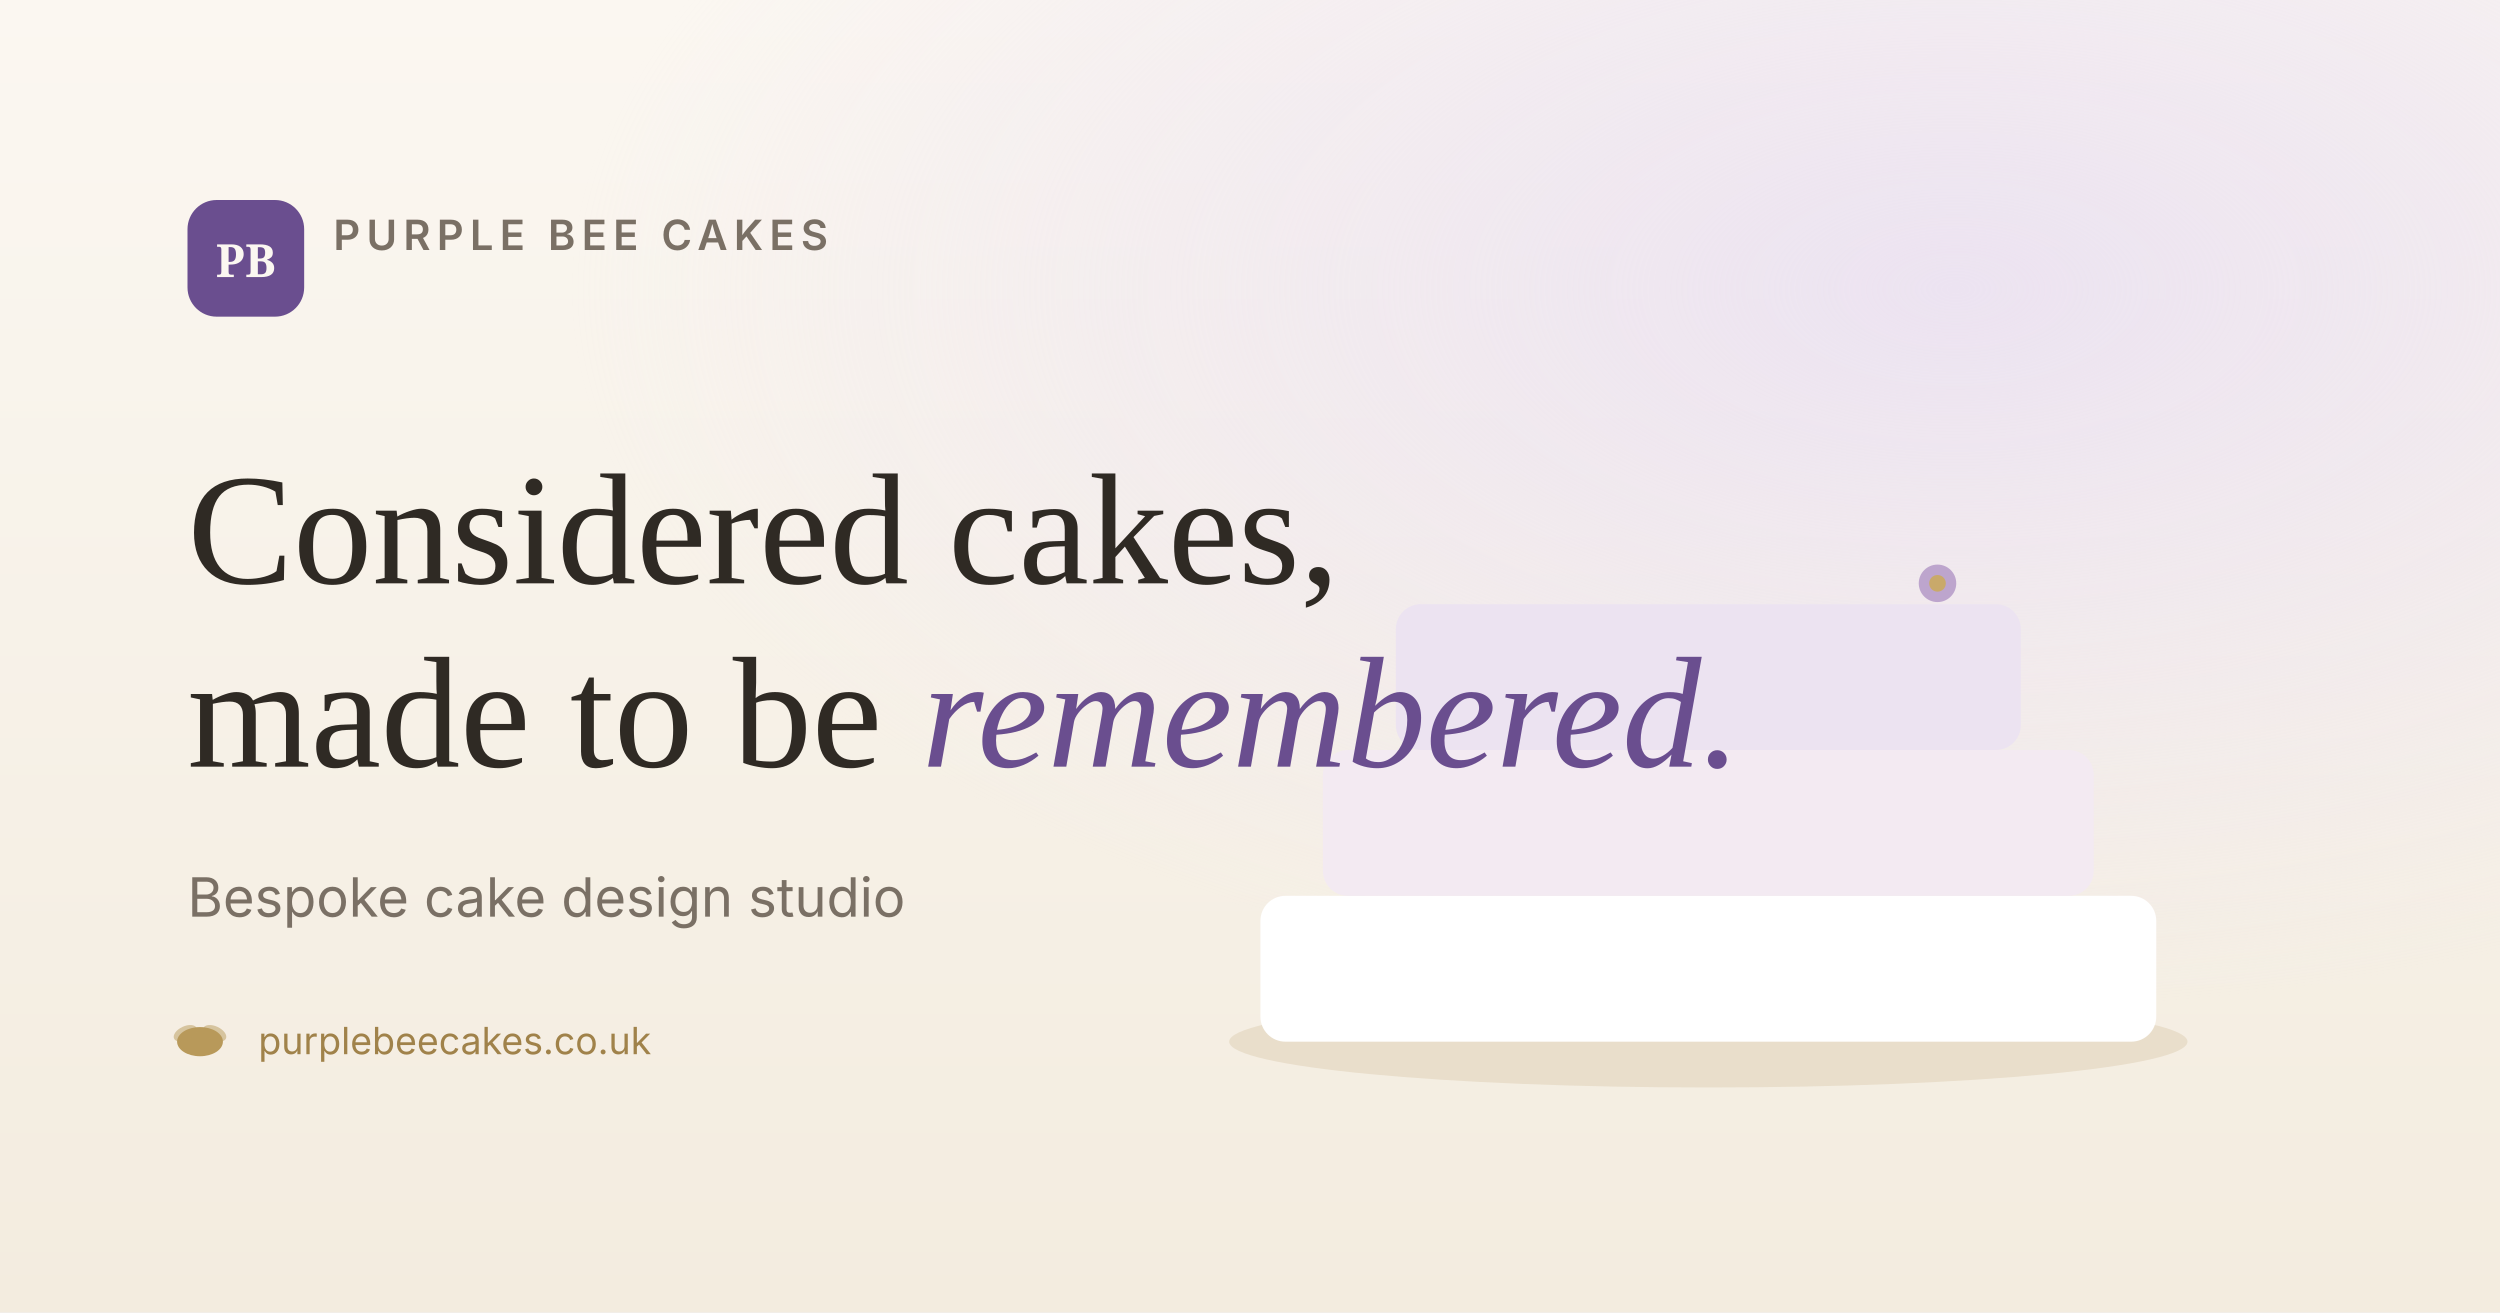
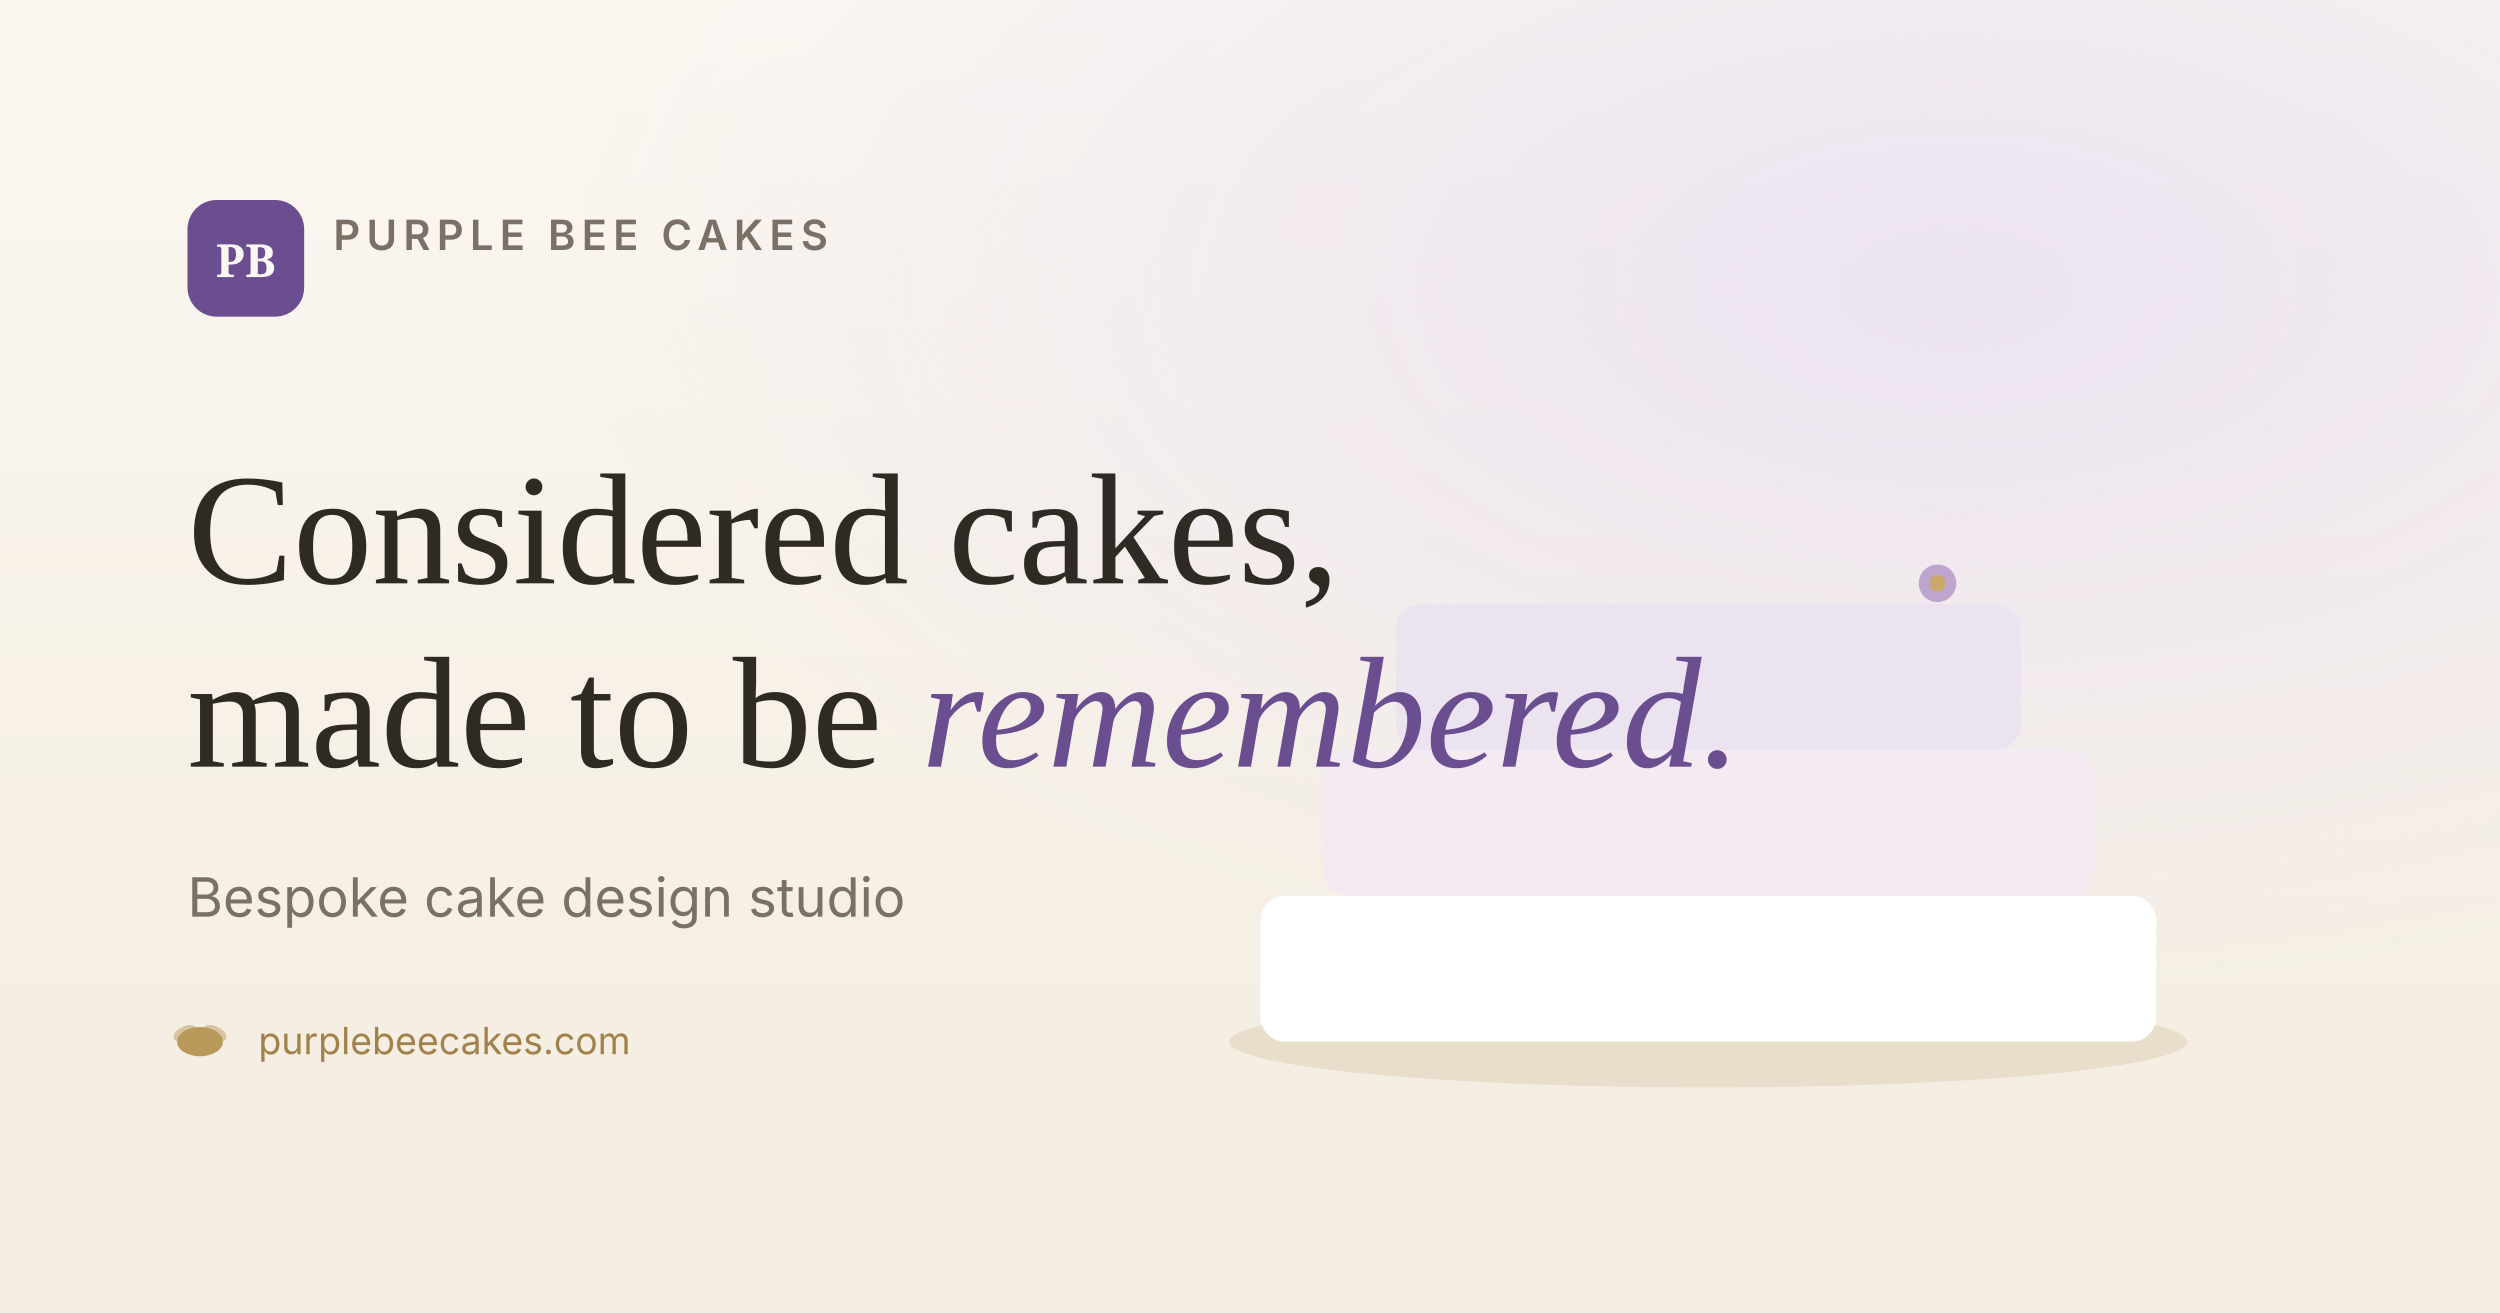
<svg xmlns="http://www.w3.org/2000/svg" viewBox="0 0 1200 630" role="img" aria-label="Purple Bee Cakes — bespoke cake design studio">
  <defs>
    <linearGradient id="bg" x1="0" y1="0" x2="0" y2="1">
      <stop offset="0%" stop-color="#fbf7f1" />
      <stop offset="100%" stop-color="#f3ecdf" />
    </linearGradient>
    <radialGradient id="glow" cx="78%" cy="22%" r="55%">
      <stop offset="0%" stop-color="#ece3f1" />
      <stop offset="100%" stop-color="#ece3f1" stop-opacity="0" />
    </radialGradient>
  </defs>
  <rect width="1200" height="630" fill="url(#bg)" />
  <rect width="1200" height="630" fill="url(#glow)" />
  <g transform="translate(820 250)">
    <ellipse cx="0" cy="250" rx="230" ry="22" fill="#e9decb" />
    <rect x="-215" y="180" width="430" height="70" rx="12" fill="#ffffff" />
    <rect x="-185" y="110" width="370" height="70" rx="12" fill="#f3eaf2" />
    <rect x="-150" y="40" width="300" height="70" rx="12" fill="#ece3f1" />
    <g transform="translate(110 30)">
      <circle r="9" fill="#bda5cd" />
      <circle r="4" fill="#c9a96a" />
    </g>
  </g>
  <g transform="translate(90 96)">
    <rect width="56" height="56" rx="14" fill="#6a4e8f" />
    <text x="28" y="37" font-family="Georgia, serif" font-size="22" font-weight="600" fill="#fbf7f1" text-anchor="middle">PB</text>
  </g>
  <text x="160" y="120" font-family="Inter, sans-serif" font-size="20" font-weight="600" letter-spacing="3" fill="#7a7065">PURPLE BEE CAKES</text>
  <text x="90" y="280" font-family="Georgia, 'Times New Roman', serif" font-size="76" font-weight="500" fill="#2f2a24">Considered cakes,</text>
  <text x="90" y="368" font-family="Georgia, 'Times New Roman', serif" font-size="76" font-weight="500" fill="#2f2a24">made to be <tspan font-style="italic" fill="#6a4e8f">remembered.</tspan>
  </text>
  <text x="90" y="440" font-family="Inter, sans-serif" font-size="26" fill="#7a7065">Bespoke cake design studio</text>
  <g transform="translate(96 500)" fill="#b8995a">
    <ellipse cx="0" cy="0" rx="11" ry="7" />
    <ellipse cx="-7" cy="-4" rx="6" ry="3.4" opacity="0.5" transform="rotate(-25 -7 -4)" />
    <ellipse cx="7" cy="-4" rx="6" ry="3.4" opacity="0.5" transform="rotate(25 7 -4)" />
  </g>
-   <text x="124" y="506" font-family="Inter, sans-serif" font-size="18" fill="#a0824a">purplebeecakes.co.uk</text>
+   <text x="124" y="506" font-family="Inter, sans-serif" font-size="18" fill="#a0824a">purplebeecakes.com</text>
</svg>
